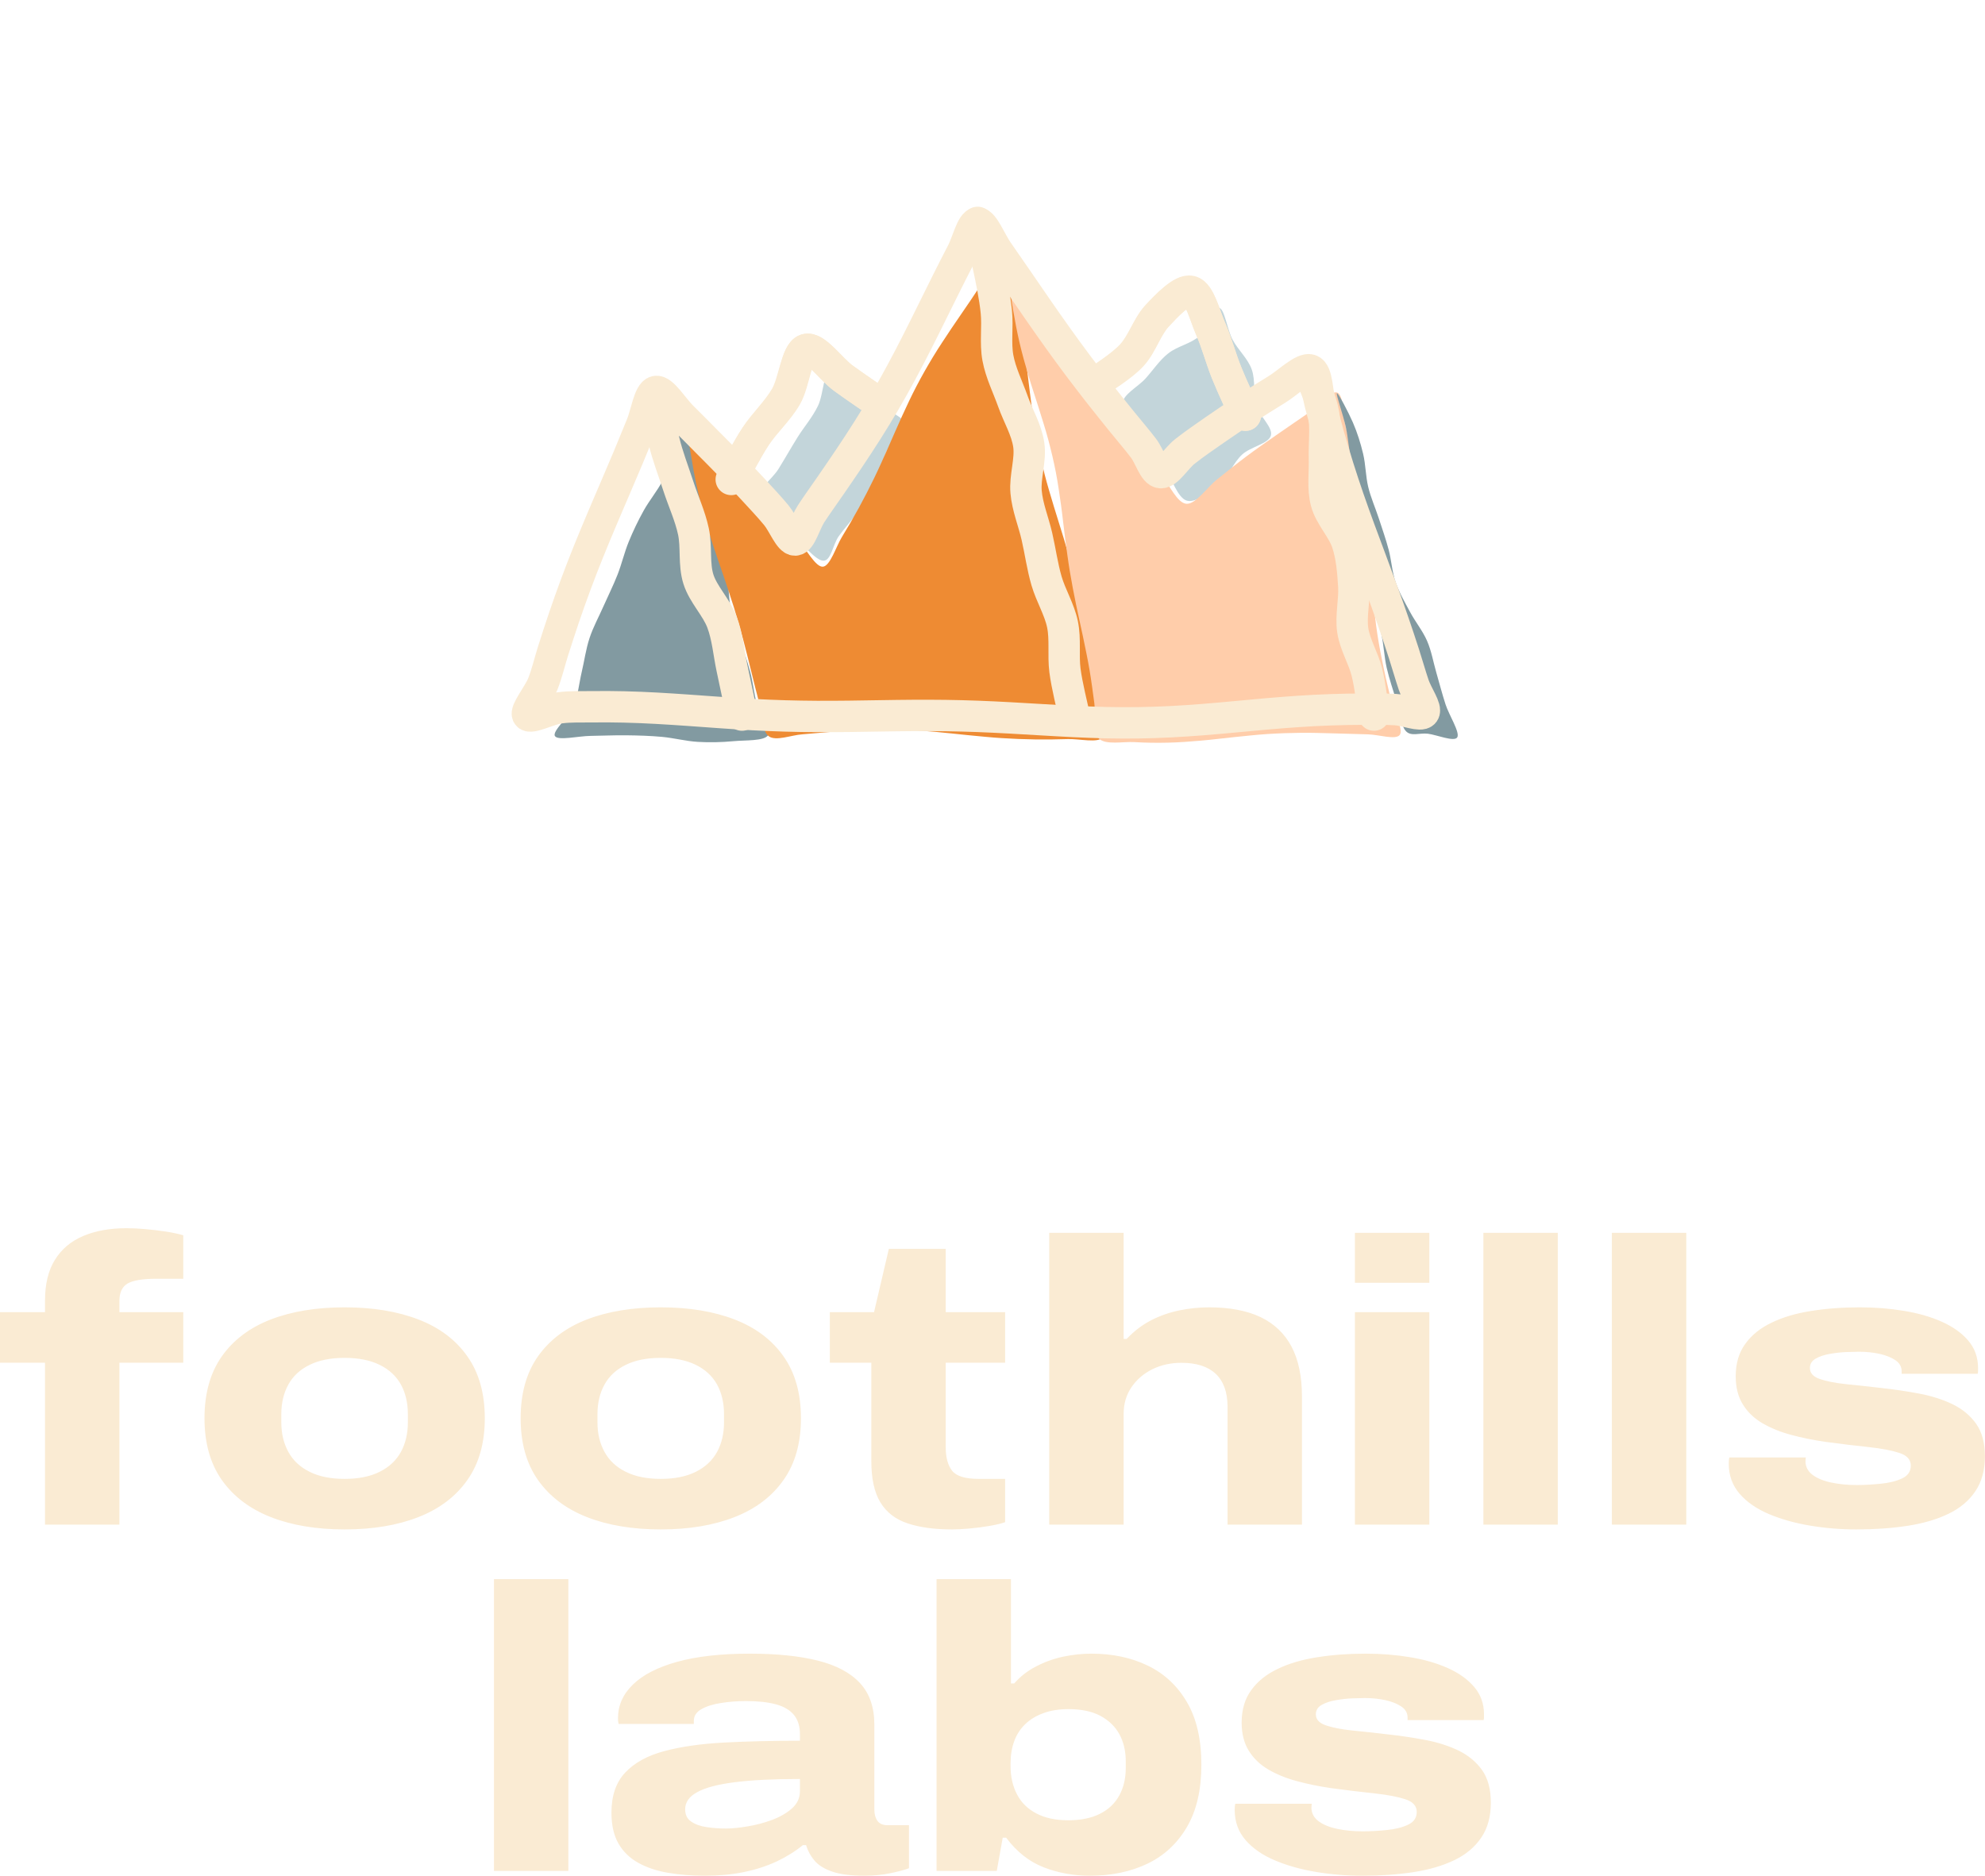
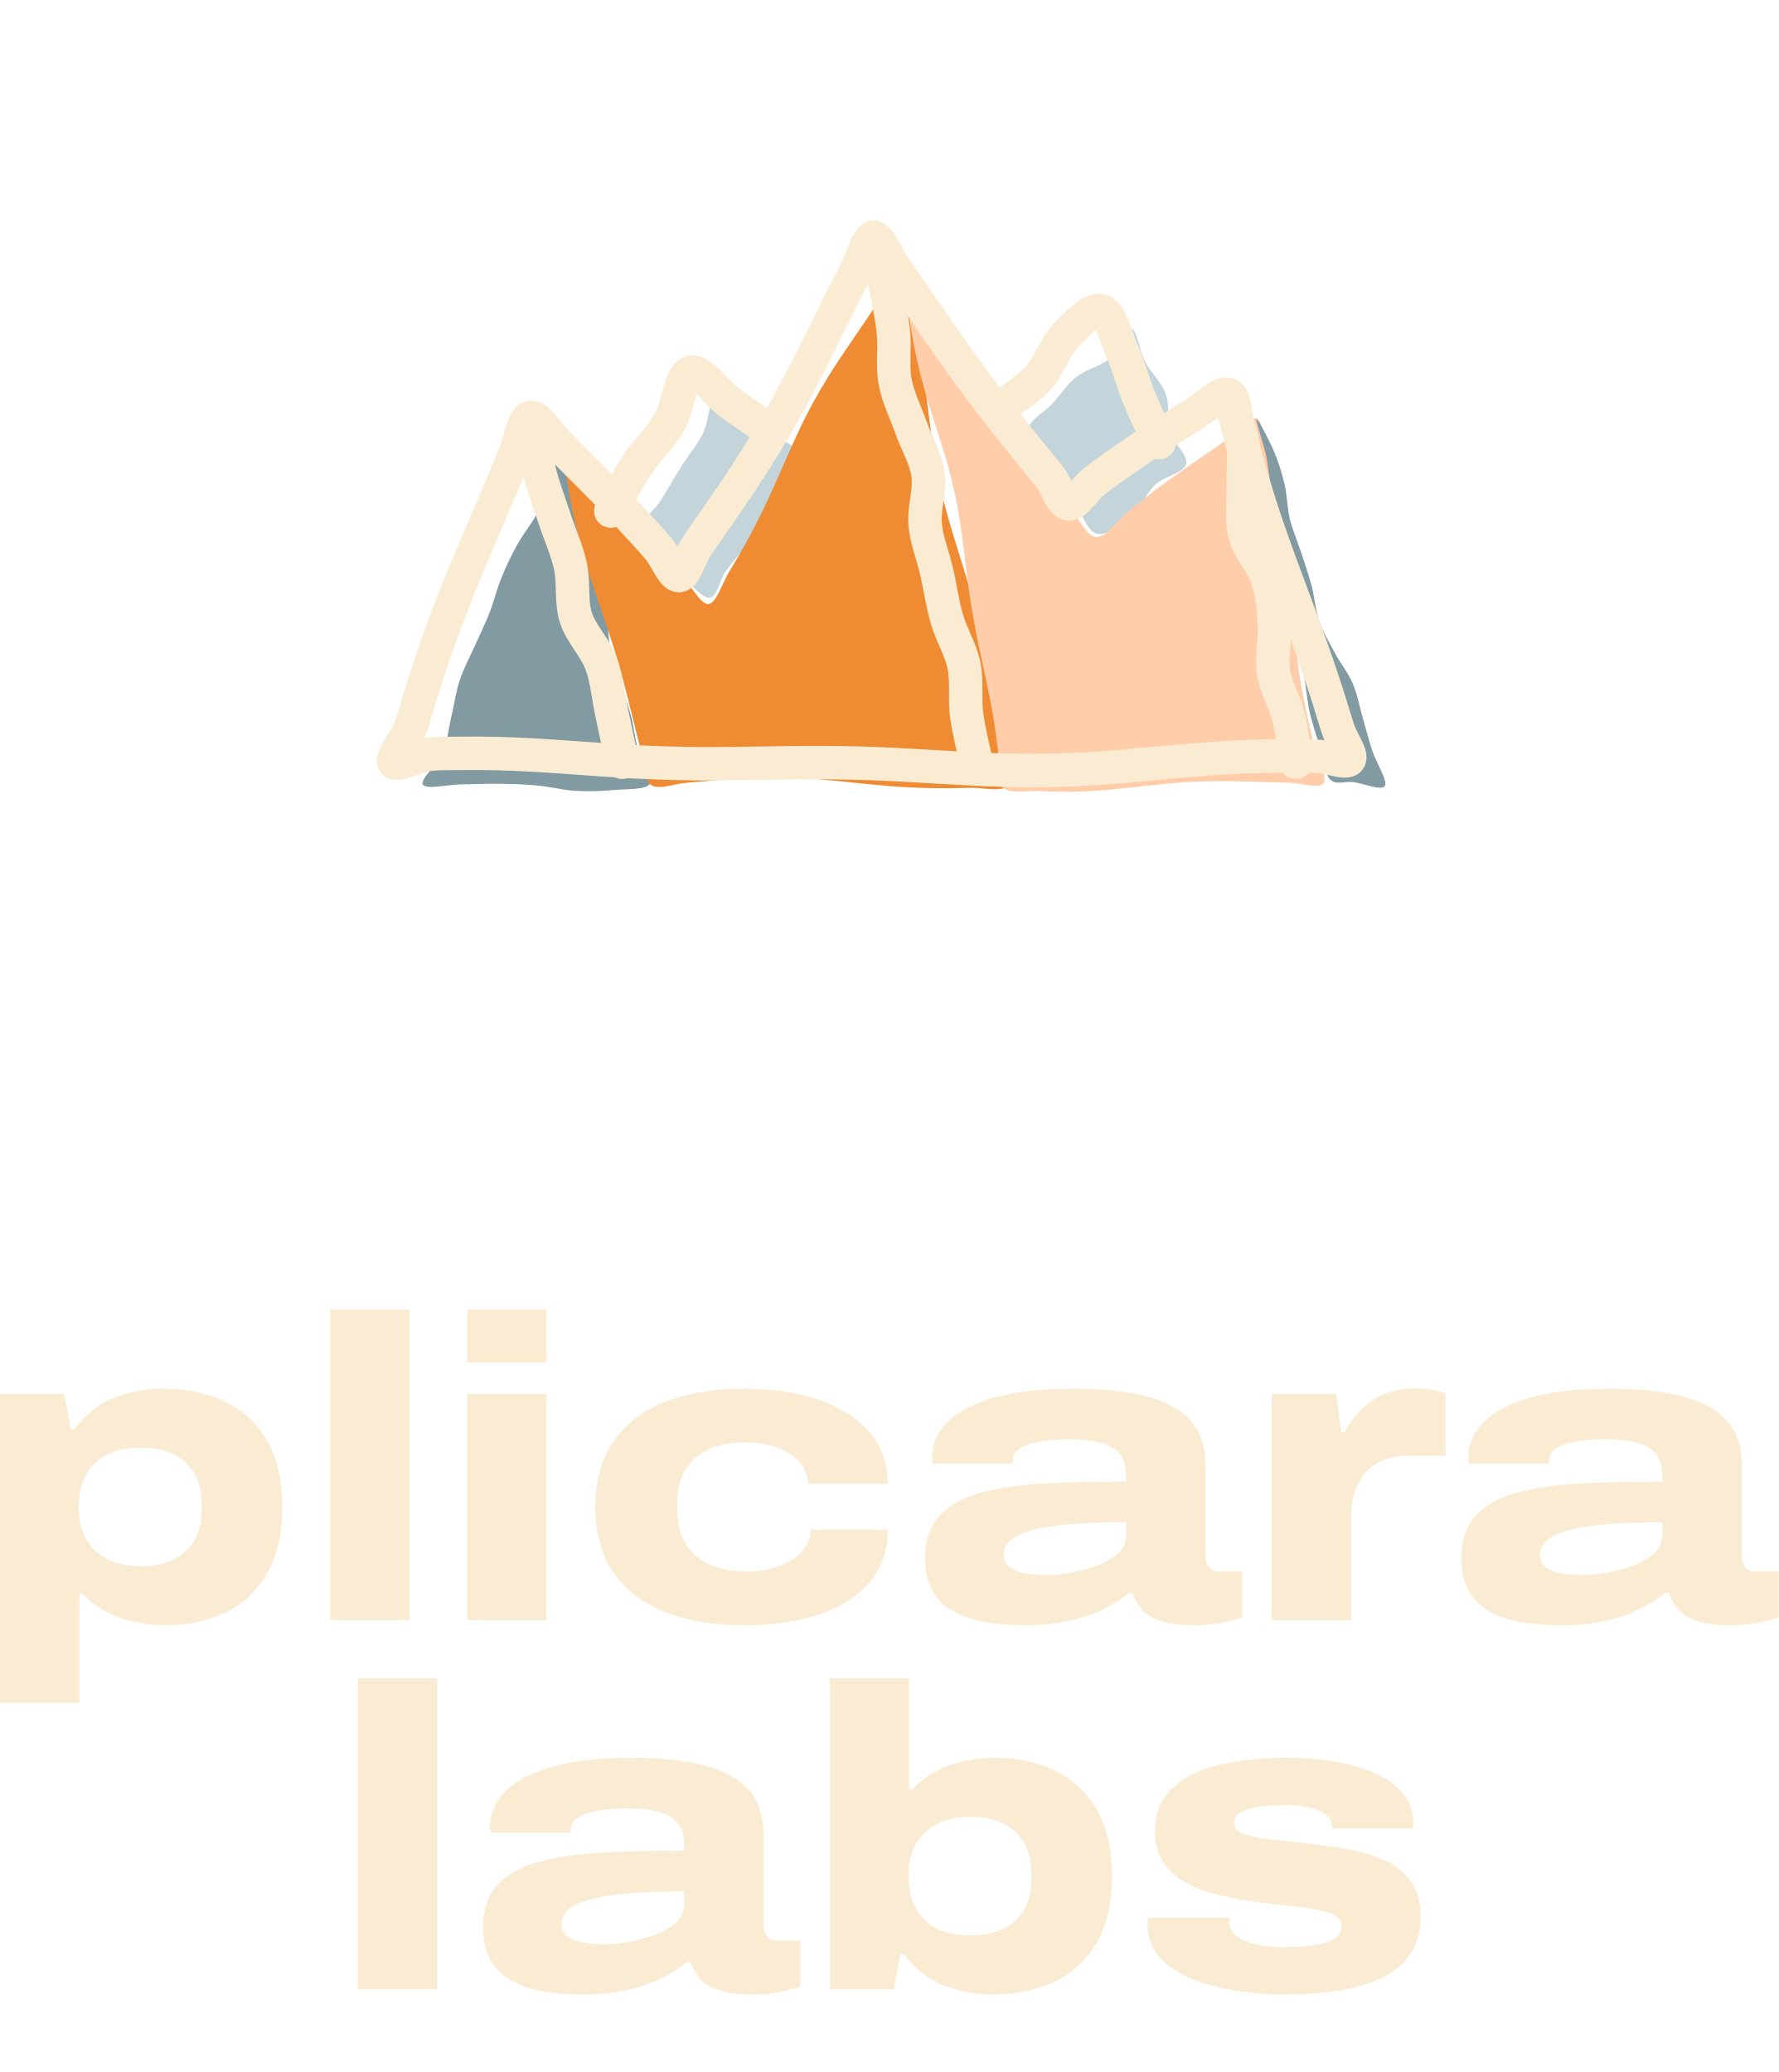
- <svg xmlns="http://www.w3.org/2000/svg" viewBox="0 0 197.15 186.32" width="197.15" height="186.32" role="img" aria-label="Foothills Labs">
-   <g transform="translate(50.57 0)">
+ <svg xmlns="http://www.w3.org/2000/svg" viewBox="0 0 165.7 193.08" width="165.7" height="193.08" role="img" aria-label="Plicara Labs">
+   <g transform="translate(34.85 0)">
    <g transform="translate(-6.67 -7.70) scale(0.2078)">
      <path d="M 138.24 266.24 C 137.27 261.18 144.69 256.28 147.81 251.24 C 150.94 246.20 153.84 241.03 156.99 236.00 C 160.13 230.97 163.89 226.79 166.69 221.08 C 169.49 215.36 169.58 202.30 173.79 201.73 C 178.00 201.17 185.98 212.89 191.93 217.70 C 197.88 222.50 208.19 226.44 209.48 230.56 C 210.77 234.69 202.03 237.85 199.65 242.43 C 197.28 247.02 197.44 253.31 195.23 258.07 C 193.03 262.83 189.52 266.79 186.42 271.00 C 183.33 275.21 179.53 279.33 176.65 283.34 C 173.77 287.35 172.96 295.37 169.12 295.08 C 165.29 294.78 158.77 286.38 153.62 281.58 C 148.48 276.77 139.21 271.30 138.24 266.24 Z" fill="#C3D5DA" stroke="none" transform="translate(13 10)" />
      <path d="M 312.32 220.16 C 312.01 215.86 319.58 212.06 323.22 208.02 C 326.87 203.99 329.87 199.31 334.17 195.93 C 338.46 192.54 344.97 191.34 349.00 187.72 C 353.03 184.10 355.73 173.94 358.37 174.22 C 361.01 174.50 362.25 184.52 364.85 189.42 C 367.46 194.32 372.13 198.40 374.01 203.63 C 375.89 208.85 374.62 215.49 376.14 220.77 C 377.67 226.04 384.30 231.34 383.16 235.28 C 382.03 239.22 373.45 240.56 369.34 244.41 C 365.22 248.26 362.88 254.74 358.49 258.40 C 354.10 262.06 347.28 267.64 343.01 266.38 C 338.74 265.12 335.83 256.27 332.85 250.85 C 329.86 245.42 328.51 238.95 325.09 233.83 C 321.67 228.72 312.63 224.46 312.32 220.16 Z" fill="#C3D5DA" stroke="none" transform="translate(13 10)" />
      <g fill="none" stroke="#FAEBD3" stroke-width="15.0" stroke-linecap="round" stroke-linejoin="round">
        <path d="M 138.24 266.24 C 140.19 262.80 145.60 252.23 149.94 245.62 C 154.29 239.00 160.30 233.45 164.30 226.54 C 168.29 219.64 169.33 205.64 173.92 204.19 C 178.51 202.74 185.84 213.46 191.84 217.83 C 197.84 222.20 206.91 228.30 209.92 230.40" />
        <path d="M 312.32 220.16 C 315.20 217.92 324.70 212.06 329.61 206.73 C 334.52 201.40 337.07 193.26 341.79 188.19 C 346.51 183.12 353.65 175.28 357.92 176.31 C 362.19 177.34 364.56 187.88 367.41 194.36 C 370.26 200.85 372.26 208.36 375.02 215.22 C 377.79 222.08 382.50 232.14 384.00 235.52" />
      </g>
      <path d="M 40.96 378.88 C 39.60 376.52 47.75 369.72 49.88 364.63 C 52.02 359.55 52.49 353.80 53.76 348.37 C 55.04 342.94 55.78 337.30 57.52 332.05 C 59.25 326.80 61.93 321.94 64.16 316.89 C 66.39 311.84 68.88 306.90 70.89 301.77 C 72.90 296.63 74.14 291.19 76.22 286.08 C 78.30 280.97 80.69 275.99 83.39 271.13 C 86.09 266.27 89.83 261.82 92.40 256.92 C 94.98 252.01 97.19 246.88 98.85 241.68 C 100.52 236.48 101.07 225.88 102.40 225.69 C 103.73 225.51 105.45 235.50 106.83 240.55 C 108.20 245.60 109.06 250.93 110.65 255.98 C 112.25 261.04 114.58 265.90 116.42 270.90 C 118.26 275.89 120.51 280.78 121.68 285.95 C 122.84 291.12 122.86 296.60 123.42 301.94 C 123.97 307.27 123.99 312.75 125.02 317.96 C 126.06 323.17 128.08 328.11 129.64 333.18 C 131.19 338.25 133.02 343.25 134.35 348.38 C 135.68 353.51 136.17 358.95 137.60 363.96 C 139.02 368.98 144.77 375.58 142.88 378.48 C 141.00 381.38 131.90 380.81 126.29 381.35 C 120.68 381.88 114.92 382.02 109.23 381.68 C 103.54 381.34 97.85 379.82 92.16 379.29 C 86.47 378.77 80.78 378.61 75.09 378.54 C 69.40 378.46 63.72 378.76 58.03 378.82 C 52.34 378.87 42.32 381.24 40.96 378.88 Z" fill="#829AA1" stroke="none" transform="translate(13 10)" />
      <path d="M 102.40 225.28 C 103.52 224.87 108.71 234.25 112.13 238.49 C 115.55 242.73 119.24 246.73 122.94 250.70 C 126.64 254.68 130.51 258.51 134.34 262.36 C 138.17 266.22 142.11 269.98 145.94 273.84 C 149.76 277.71 153.44 281.53 157.29 285.55 C 161.15 289.56 165.59 298.25 169.06 297.94 C 172.54 297.64 175.30 288.41 178.15 283.72 C 181.01 279.04 183.64 274.53 186.21 269.84 C 188.78 265.14 191.23 260.38 193.57 255.56 C 195.92 250.74 198.07 245.81 200.27 240.91 C 202.47 236.01 204.54 231.03 206.79 226.16 C 209.04 221.28 211.29 216.41 213.77 211.67 C 216.25 206.92 218.89 202.27 221.66 197.69 C 224.43 193.11 227.43 188.66 230.39 184.19 C 233.36 179.73 236.49 175.35 239.47 170.89 C 242.44 166.42 245.52 161.92 248.26 157.42 C 251.01 152.92 254.17 143.60 255.92 143.88 C 257.67 144.16 257.74 153.97 258.76 159.12 C 259.78 164.27 261.03 169.55 262.03 174.78 C 263.04 180.02 263.97 185.27 264.79 190.55 C 265.61 195.82 266.27 201.13 266.97 206.42 C 267.66 211.72 268.22 217.05 268.98 222.33 C 269.74 227.62 270.50 232.90 271.51 238.14 C 272.52 243.38 273.70 248.58 275.02 253.76 C 276.34 258.93 277.92 264.06 279.45 269.19 C 280.98 274.33 282.69 279.43 284.21 284.56 C 285.72 289.70 287.25 294.84 288.54 300.02 C 289.84 305.20 290.98 310.41 292.00 315.64 C 293.02 320.88 293.82 326.16 294.66 331.42 C 295.50 336.69 296.20 341.99 297.05 347.26 C 297.91 352.53 298.81 357.65 299.77 363.03 C 300.74 368.40 305.11 376.62 302.85 379.50 C 300.59 382.39 291.63 380.18 286.21 380.35 C 280.79 380.52 275.63 380.59 270.34 380.51 C 265.05 380.43 259.75 380.22 254.46 379.88 C 249.17 379.55 243.88 378.99 238.59 378.49 C 233.30 377.99 228.01 377.33 222.72 376.88 C 217.43 376.44 212.14 376.00 206.85 375.82 C 201.56 375.64 196.27 375.64 190.98 375.79 C 185.69 375.94 180.39 376.36 175.10 376.73 C 169.81 377.11 164.54 377.68 159.23 378.07 C 153.92 378.45 146.65 381.44 143.24 379.04 C 139.82 376.64 140.15 368.79 138.76 363.66 C 137.36 358.52 136.16 353.38 134.86 348.24 C 133.56 343.10 132.34 337.94 130.96 332.83 C 129.58 327.71 128.12 322.62 126.56 317.55 C 125.00 312.48 123.26 307.46 121.58 302.43 C 119.89 297.39 118.07 292.39 116.44 287.34 C 114.81 282.29 113.19 277.24 111.81 272.13 C 110.43 267.01 109.22 261.85 108.15 256.65 C 107.07 251.45 106.34 246.17 105.38 240.94 C 104.43 235.71 101.28 225.69 102.40 225.28 Z" fill="#EE8B33" stroke="none" transform="translate(13 10)" />
      <path d="M 256.00 143.36 C 257.46 142.89 262.93 152.12 266.33 156.55 C 269.72 160.98 273.04 165.46 276.37 169.94 C 279.69 174.42 283.08 178.86 286.26 183.44 C 289.44 188.02 292.52 192.67 295.47 197.42 C 298.41 202.17 301.15 207.06 303.94 211.92 C 306.74 216.77 309.37 221.74 312.23 226.55 C 315.09 231.36 317.97 236.15 321.10 240.77 C 324.23 245.39 327.37 249.76 330.99 254.27 C 334.61 258.79 338.39 267.55 342.81 267.87 C 347.23 268.19 352.74 259.94 357.50 256.18 C 362.26 252.41 366.67 248.81 371.38 245.29 C 376.08 241.77 380.91 238.43 385.72 235.06 C 390.53 231.69 395.38 228.46 400.23 225.07 C 405.09 221.67 411.72 213.66 414.84 214.69 C 417.97 215.71 417.59 225.75 418.98 231.20 C 420.36 236.65 421.85 241.97 423.16 247.38 C 424.46 252.79 425.78 258.19 426.80 263.65 C 427.83 269.12 428.65 274.62 429.32 280.14 C 429.98 285.67 430.35 291.26 430.81 296.82 C 431.27 302.39 431.54 307.99 432.08 313.54 C 432.62 319.10 433.21 324.64 434.05 330.14 C 434.88 335.63 435.96 341.08 437.10 346.52 C 438.24 351.96 439.60 357.47 440.88 362.78 C 442.16 368.08 446.66 375.80 444.77 378.35 C 442.87 380.90 434.71 378.20 429.51 378.08 C 424.31 377.95 418.89 377.75 413.58 377.63 C 408.27 377.50 402.96 377.30 397.65 377.35 C 392.34 377.40 387.03 377.58 381.72 377.92 C 376.41 378.26 371.11 378.86 365.80 379.39 C 360.49 379.91 355.18 380.64 349.87 381.08 C 344.56 381.53 339.25 381.95 333.94 382.06 C 328.63 382.18 323.49 382.12 318.01 381.80 C 312.52 381.48 304.23 383.25 301.03 380.15 C 297.83 377.06 299.55 368.68 298.79 363.22 C 298.04 357.76 297.40 352.63 296.50 347.37 C 295.61 342.11 294.50 336.89 293.42 331.67 C 292.35 326.44 291.10 321.25 290.05 316.02 C 288.99 310.80 287.96 305.57 287.09 300.30 C 286.22 295.04 285.54 289.74 284.83 284.44 C 284.13 279.14 283.61 273.81 282.87 268.52 C 282.12 263.23 281.39 257.94 280.37 252.71 C 279.35 247.47 278.12 242.28 276.74 237.12 C 275.36 231.95 273.67 226.85 272.09 221.72 C 270.50 216.60 268.73 211.51 267.22 206.37 C 265.71 201.24 264.25 196.09 263.04 190.89 C 261.83 185.69 260.86 180.45 259.95 175.19 C 259.04 169.94 258.24 164.66 257.58 159.35 C 256.93 154.05 254.54 143.83 256.00 143.36 Z" fill="#FFCDAA" stroke="none" transform="translate(13 10)" />
      <path d="M 414.72 215.04 C 415.29 214.68 420.30 224.23 422.39 229.06 C 424.48 233.89 426.05 238.90 427.27 244.03 C 428.49 249.17 428.46 254.73 429.70 259.85 C 430.94 264.98 433.10 269.79 434.73 274.78 C 436.35 279.77 438.12 284.72 439.46 289.81 C 440.80 294.90 441.08 300.36 442.78 305.32 C 444.49 310.29 447.18 314.91 449.69 319.60 C 452.20 324.29 455.75 328.62 457.84 333.45 C 459.93 338.29 460.79 343.54 462.25 348.59 C 463.72 353.64 464.97 358.58 466.64 363.74 C 468.31 368.89 473.65 377.16 472.25 379.51 C 470.85 381.85 462.32 378.27 458.24 377.79 C 454.16 377.31 450.27 379.19 447.77 376.62 C 445.27 374.04 444.78 367.39 443.24 362.33 C 441.70 357.27 439.75 351.68 438.52 346.26 C 437.30 340.83 437.11 335.21 435.89 329.79 C 434.66 324.37 432.54 319.11 431.17 313.72 C 429.80 308.32 428.18 302.97 427.66 297.41 C 427.13 291.86 428.26 286.00 428.02 280.39 C 427.78 274.78 427.28 269.22 426.22 263.76 C 425.16 258.31 422.87 253.09 421.66 247.66 C 420.45 242.23 420.14 236.64 418.98 231.20 C 417.83 225.76 414.15 215.40 414.72 215.04 Z" fill="#829AA1" stroke="none" transform="translate(13 10)" />
      <g fill="none" stroke="#FAEBD3" stroke-width="15.0" stroke-linecap="round" stroke-linejoin="round">
        <path d="M 40.96 378.88 C 39.61 376.97 46.17 369.08 48.20 363.96 C 50.22 358.83 51.44 353.38 53.12 348.11 C 54.80 342.84 56.49 337.58 58.27 332.35 C 60.05 327.13 61.89 321.92 63.81 316.75 C 65.72 311.58 67.72 306.44 69.77 301.32 C 71.82 296.20 73.95 291.11 76.09 286.03 C 78.22 280.94 80.43 275.88 82.59 270.81 C 84.75 265.73 86.94 260.67 89.07 255.58 C 91.20 250.50 93.17 245.51 95.36 240.28 C 97.54 235.05 98.97 224.86 102.18 224.18 C 105.40 223.49 110.64 232.24 114.64 236.16 C 118.63 240.09 122.32 243.86 126.15 247.72 C 129.98 251.58 133.83 255.42 137.61 259.33 C 141.39 263.23 145.16 267.15 148.84 271.14 C 152.53 275.14 156.42 279.27 159.74 283.28 C 163.06 287.28 166.00 295.29 168.77 295.20 C 171.55 295.10 173.58 287.00 176.37 282.71 C 179.16 278.42 182.47 273.87 185.51 269.44 C 188.54 265.01 191.61 260.60 194.59 256.14 C 197.56 251.68 200.52 247.20 203.38 242.67 C 206.24 238.14 209.03 233.58 211.73 228.96 C 214.43 224.34 217.04 219.67 219.58 214.96 C 222.13 210.26 224.58 205.49 227.01 200.72 C 229.45 195.96 231.81 191.14 234.19 186.34 C 236.58 181.55 238.92 176.73 241.33 171.94 C 243.73 167.15 246.17 162.35 248.62 157.63 C 251.07 152.90 253.19 143.67 256.00 143.58 C 258.82 143.50 262.36 152.56 265.53 157.11 C 268.71 161.66 271.89 166.28 275.05 170.87 C 278.22 175.46 281.35 180.08 284.53 184.66 C 287.71 189.24 290.90 193.82 294.15 198.35 C 297.39 202.89 300.68 207.40 304.03 211.86 C 307.37 216.32 310.78 220.74 314.22 225.14 C 317.67 229.54 321.18 233.88 324.68 238.24 C 328.19 242.59 332.11 247.13 335.25 251.25 C 338.39 255.38 340.19 262.72 343.50 262.99 C 346.81 263.25 350.79 256.23 355.11 252.82 C 359.42 249.41 364.58 245.87 369.40 242.52 C 374.22 239.17 379.10 235.90 384.03 232.69 C 388.96 229.49 393.79 226.41 398.95 223.27 C 404.11 220.14 411.53 212.78 414.99 213.90 C 418.45 215.01 418.24 224.76 419.71 229.98 C 421.18 235.20 422.39 240.16 423.82 245.22 C 425.26 250.28 426.75 255.32 428.32 260.33 C 429.89 265.34 431.55 270.32 433.25 275.29 C 434.96 280.25 436.75 285.19 438.55 290.12 C 440.35 295.05 442.21 299.97 444.04 304.89 C 445.86 309.81 447.71 314.73 449.50 319.67 C 451.29 324.60 453.06 329.55 454.76 334.51 C 456.47 339.48 458.12 344.46 459.74 349.46 C 461.35 354.45 462.85 359.79 464.44 364.49 C 466.03 369.20 470.74 375.71 469.28 377.67 C 467.82 379.63 460.51 376.52 455.68 376.25 C 450.85 375.98 445.44 376.04 440.32 376.05 C 435.20 376.07 430.08 376.15 424.96 376.33 C 419.84 376.50 414.72 376.78 409.60 377.11 C 404.48 377.44 399.36 377.87 394.24 378.30 C 389.12 378.74 384.00 379.25 378.88 379.71 C 373.76 380.17 368.64 380.66 363.52 381.05 C 358.40 381.44 353.28 381.81 348.16 382.06 C 343.04 382.31 337.92 382.49 332.80 382.56 C 327.68 382.64 322.56 382.60 317.44 382.50 C 312.32 382.39 307.20 382.18 302.08 381.94 C 296.96 381.71 291.84 381.39 286.72 381.10 C 281.60 380.81 276.48 380.47 271.36 380.21 C 266.24 379.94 261.12 379.68 256.00 379.49 C 250.88 379.31 245.76 379.17 240.64 379.10 C 235.52 379.03 230.40 379.03 225.28 379.05 C 220.16 379.07 215.04 379.17 209.92 379.24 C 204.80 379.31 199.68 379.42 194.56 379.47 C 189.44 379.52 184.32 379.57 179.20 379.54 C 174.08 379.51 168.96 379.43 163.84 379.28 C 158.72 379.13 153.60 378.91 148.48 378.64 C 143.36 378.37 138.24 378.02 133.12 377.67 C 128.00 377.33 122.88 376.92 117.76 376.57 C 112.64 376.23 107.52 375.86 102.40 375.59 C 97.28 375.33 92.16 375.09 87.04 374.98 C 81.92 374.86 76.80 374.83 71.68 374.90 C 66.56 374.97 61.44 374.74 56.32 375.41 C 51.20 376.07 42.31 380.79 40.96 378.88 Z" />
        <path d="M 102.40 225.28 C 103.01 229.03 104.32 240.44 106.08 247.80 C 107.84 255.17 110.63 262.26 112.97 269.47 C 115.32 276.68 118.57 283.64 120.16 291.05 C 121.76 298.46 120.27 306.69 122.55 313.92 C 124.82 321.15 131.15 327.30 133.83 334.42 C 136.51 341.54 137.05 349.23 138.64 356.64 C 140.23 364.05 142.57 375.17 143.36 378.88" />
        <path d="M 256.00 143.36 C 256.86 146.90 259.70 157.46 261.19 164.58 C 262.68 171.69 264.19 178.81 264.94 186.07 C 265.69 193.33 264.37 201.00 265.70 208.15 C 267.02 215.30 270.44 222.05 272.90 228.97 C 275.36 235.90 279.41 242.52 280.45 249.73 C 281.50 256.93 278.52 264.93 279.17 272.21 C 279.81 279.49 282.70 286.34 284.33 293.43 C 285.96 300.52 286.91 307.75 288.95 314.76 C 290.99 321.77 295.11 328.37 296.57 335.50 C 298.04 342.62 296.83 350.27 297.74 357.50 C 298.66 364.73 301.36 375.32 302.08 378.88" />
        <path d="M 414.72 215.04 C 415.83 218.36 420.23 228.14 421.40 234.99 C 422.57 241.83 421.56 249.09 421.76 256.12 C 421.97 263.15 420.82 270.43 422.63 277.16 C 424.44 283.88 430.44 289.83 432.64 296.48 C 434.83 303.14 435.35 310.11 435.79 317.09 C 436.24 324.07 434.27 331.51 435.31 338.38 C 436.35 345.25 440.36 351.57 442.05 358.32 C 443.74 365.07 444.87 375.45 445.44 378.88" />
        <path d="M 138.24 266.24 C 140.19 262.80 145.53 252.20 149.92 245.60 C 154.30 239.01 160.54 233.60 164.54 226.68 C 168.54 219.77 169.36 205.60 173.91 204.12 C 178.45 202.65 185.82 213.47 191.82 217.85 C 197.82 222.23 206.90 228.31 209.92 230.40" />
        <path d="M 312.32 220.16 C 315.24 217.96 324.94 212.30 329.82 206.94 C 334.71 201.59 336.98 193.12 341.65 188.05 C 346.33 182.99 353.57 175.51 357.87 176.56 C 362.17 177.61 364.61 187.89 367.46 194.34 C 370.31 200.79 372.22 208.38 374.98 215.24 C 377.73 222.11 382.50 232.14 384.00 235.52" />
      </g>
    </g>
  </g>
-   <g fill="#FAEBD3" transform="translate(-0.43 151.44)">
-     <path d="M4.9 0V-16.08H0.43V-21.1H4.9V-22.25Q4.9 -24.72 5.89 -26.31Q6.88 -27.9 8.7 -28.67Q10.53 -29.44 12.98 -29.44Q13.85 -29.44 14.87 -29.35Q15.89 -29.26 16.88 -29.11Q17.86 -28.96 18.63 -28.74V-24.42H16Q13.9 -24.42 13.09 -23.94Q12.29 -23.45 12.29 -22.23V-21.1H18.63V-16.08H12.29V0Z M34.66 0.48Q30.44 0.48 27.31 -0.75Q24.19 -1.98 22.46 -4.43Q20.74 -6.88 20.74 -10.56Q20.74 -14.26 22.46 -16.71Q24.19 -19.16 27.31 -20.37Q30.44 -21.58 34.66 -21.58Q38.87 -21.58 42 -20.37Q45.13 -19.16 46.85 -16.71Q48.58 -14.26 48.58 -10.56Q48.58 -6.88 46.85 -4.43Q45.13 -1.98 42 -0.75Q38.87 0.48 34.66 0.48ZM34.66 -4.54Q36.74 -4.54 38.15 -5.25Q39.55 -5.95 40.25 -7.22Q40.94 -8.49 40.94 -10.16V-10.96Q40.94 -12.65 40.25 -13.91Q39.55 -15.17 38.15 -15.86Q36.74 -16.56 34.66 -16.56Q32.57 -16.56 31.17 -15.86Q29.76 -15.17 29.07 -13.91Q28.37 -12.65 28.37 -10.96V-10.16Q28.37 -8.49 29.07 -7.22Q29.76 -5.95 31.17 -5.25Q32.57 -4.54 34.66 -4.54Z M66.06 0.48Q61.84 0.48 58.71 -0.75Q55.59 -1.98 53.86 -4.43Q52.14 -6.88 52.14 -10.56Q52.14 -14.26 53.86 -16.71Q55.59 -19.16 58.71 -20.37Q61.84 -21.58 66.06 -21.58Q70.27 -21.58 73.4 -20.37Q76.53 -19.16 78.25 -16.71Q79.98 -14.26 79.98 -10.56Q79.98 -6.88 78.25 -4.43Q76.53 -1.98 73.4 -0.75Q70.27 0.48 66.06 0.48ZM66.06 -4.54Q68.14 -4.54 69.55 -5.25Q70.95 -5.95 71.65 -7.22Q72.34 -8.49 72.34 -10.16V-10.96Q72.34 -12.65 71.65 -13.91Q70.95 -15.17 69.55 -15.86Q68.14 -16.56 66.06 -16.56Q63.97 -16.56 62.57 -15.86Q61.16 -15.17 60.47 -13.91Q59.77 -12.65 59.77 -10.96V-10.16Q59.77 -8.49 60.47 -7.22Q61.16 -5.95 62.57 -5.25Q63.97 -4.54 66.06 -4.54Z M94.99 0.48Q92.37 0.48 90.58 -0.12Q88.79 -0.71 87.88 -2.19Q86.97 -3.67 86.97 -6.31V-16.08H82.85V-21.1H87.24L88.71 -27.39H94.36V-21.1H100.26V-16.08H94.36V-7.67Q94.36 -6.15 95 -5.34Q95.64 -4.54 97.63 -4.54H100.26V-0.24Q99.7 -0.04 98.72 0.13Q97.74 0.3 96.73 0.39Q95.72 0.48 94.99 0.48Z M104.64 0V-28.98H112.03V-18.44H112.33Q113.43 -19.61 114.77 -20.3Q116.1 -20.98 117.58 -21.28Q119.05 -21.58 120.51 -21.58Q123.58 -21.58 125.63 -20.61Q127.67 -19.63 128.71 -17.67Q129.74 -15.7 129.74 -12.74V0H122.35V-11.71Q122.35 -12.79 122.05 -13.62Q121.74 -14.45 121.16 -14.99Q120.58 -15.53 119.73 -15.8Q118.88 -16.07 117.77 -16.07Q116.18 -16.07 114.88 -15.43Q113.58 -14.78 112.81 -13.65Q112.03 -12.51 112.03 -11V0Z M135 -24.02V-28.98H142.39V-24.02ZM135 0V-21.1H142.39V0Z M147.76 0V-28.98H155.15V0Z M160.52 0V-28.98H167.91V0Z M184.81 0.48Q182.45 0.48 180.19 0.1Q177.93 -0.28 176.11 -1.05Q174.29 -1.82 173.21 -3.06Q172.13 -4.31 172.13 -6.05Q172.13 -6.21 172.14 -6.36Q172.15 -6.51 172.19 -6.67H179.79Q179.76 -6.56 179.76 -6.45Q179.75 -6.34 179.75 -6.26Q179.77 -5.44 180.48 -4.92Q181.18 -4.41 182.34 -4.17Q183.49 -3.93 184.83 -3.93Q185.98 -3.93 187.23 -4.06Q188.49 -4.18 189.35 -4.59Q190.21 -4.99 190.21 -5.86Q190.21 -6.75 189.07 -7.12Q187.94 -7.49 186.02 -7.7Q184.1 -7.9 181.72 -8.22Q179.93 -8.48 178.33 -8.91Q176.73 -9.34 175.49 -10.06Q174.25 -10.78 173.54 -11.92Q172.82 -13.07 172.82 -14.73Q172.82 -16.65 173.77 -17.95Q174.71 -19.26 176.39 -20.06Q178.06 -20.87 180.31 -21.22Q182.55 -21.58 185.15 -21.58Q187.43 -21.58 189.53 -21.23Q191.63 -20.89 193.29 -20.15Q194.95 -19.41 195.92 -18.27Q196.89 -17.13 196.89 -15.56Q196.89 -15.42 196.89 -15.26Q196.89 -15.09 196.85 -14.98H189.3V-15.23Q189.3 -15.91 188.68 -16.33Q188.05 -16.75 187.1 -16.96Q186.14 -17.17 185.07 -17.17Q184.65 -17.17 183.84 -17.14Q183.03 -17.11 182.19 -16.96Q181.35 -16.82 180.77 -16.49Q180.19 -16.16 180.19 -15.55Q180.19 -14.8 181.18 -14.46Q182.17 -14.12 183.78 -13.95Q185.39 -13.79 187.27 -13.57Q189.2 -13.36 191.05 -13.01Q192.9 -12.66 194.37 -11.95Q195.84 -11.23 196.71 -10Q197.57 -8.77 197.57 -6.78Q197.57 -4.71 196.62 -3.31Q195.67 -1.9 193.95 -1.07Q192.23 -0.24 189.9 0.12Q187.57 0.48 184.81 0.48Z" />
+   <g fill="#FAEBD3" transform="translate(-2.6 150.98)">
+     <path d="M2.6 7.7V-21.1H8.58L9.19 -17.8H9.54Q11.1 -19.91 13.25 -20.74Q15.39 -21.58 17.82 -21.58Q21.03 -21.58 23.53 -20.39Q26.02 -19.2 27.46 -16.76Q28.9 -14.32 28.9 -10.56Q28.9 -6.8 27.47 -4.35Q26.04 -1.9 23.58 -0.71Q21.12 0.48 17.98 0.48Q16.61 0.48 15.17 0.17Q13.74 -0.13 12.48 -0.79Q11.22 -1.44 10.31 -2.48H9.99V7.7ZM15.71 -5.03Q17.6 -5.03 18.86 -5.7Q20.11 -6.36 20.75 -7.54Q21.39 -8.71 21.39 -10.22V-10.88Q21.39 -12.43 20.75 -13.61Q20.11 -14.78 18.84 -15.43Q17.57 -16.07 15.68 -16.07Q13.79 -16.07 12.51 -15.4Q11.22 -14.72 10.59 -13.51Q9.95 -12.31 9.95 -10.7V-10.42Q9.95 -9.22 10.31 -8.23Q10.67 -7.23 11.4 -6.53Q12.13 -5.83 13.21 -5.43Q14.28 -5.03 15.71 -5.03Z M33.36 0V-28.98H40.75V0Z M46.12 -24.02V-28.98H53.51V-24.02ZM46.12 0V-21.1H53.51V0Z M71.98 0.48Q67.75 0.48 64.62 -0.74Q61.49 -1.96 59.78 -4.41Q58.06 -6.86 58.06 -10.56Q58.06 -14.26 59.78 -16.71Q61.49 -19.16 64.62 -20.37Q67.75 -21.58 71.98 -21.58Q74.74 -21.58 77.16 -21.03Q79.58 -20.48 81.42 -19.36Q83.27 -18.24 84.29 -16.57Q85.32 -14.91 85.32 -12.71H77.85Q77.85 -13.89 77.07 -14.76Q76.29 -15.63 74.97 -16.1Q73.66 -16.56 71.98 -16.56Q69.89 -16.56 68.49 -15.86Q67.09 -15.17 66.39 -13.91Q65.7 -12.65 65.7 -10.96V-10.16Q65.7 -8.49 66.41 -7.22Q67.13 -5.95 68.59 -5.25Q70.06 -4.54 72.27 -4.54Q73.92 -4.54 75.25 -5.06Q76.58 -5.58 77.36 -6.47Q78.14 -7.36 78.14 -8.44H85.32Q85.32 -6.17 84.29 -4.49Q83.25 -2.8 81.42 -1.7Q79.6 -0.6 77.17 -0.06Q74.74 0.48 71.98 0.48Z M98.08 0.48Q96.11 0.48 94.42 0.19Q92.72 -0.1 91.46 -0.8Q90.19 -1.5 89.49 -2.71Q88.79 -3.92 88.79 -5.79Q88.79 -8.32 90.16 -9.77Q91.53 -11.23 94.04 -11.9Q96.56 -12.57 99.98 -12.75Q103.4 -12.93 107.51 -12.93V-13.57Q107.51 -14.78 106.9 -15.51Q106.3 -16.23 105.11 -16.55Q103.93 -16.87 102.14 -16.87Q100.87 -16.87 99.68 -16.68Q98.49 -16.5 97.73 -16.07Q96.97 -15.64 96.97 -14.9V-14.6H89.5Q89.46 -14.76 89.45 -14.88Q89.44 -15.01 89.44 -15.19Q89.44 -17.07 90.92 -18.51Q92.4 -19.96 95.32 -20.77Q98.24 -21.58 102.54 -21.58Q106.52 -21.58 109.28 -20.89Q112.04 -20.2 113.47 -18.66Q114.9 -17.12 114.9 -14.53V-6.1Q114.9 -5.4 115.21 -4.97Q115.52 -4.54 116.21 -4.54H118.34V-0.27Q117.77 -0.04 116.53 0.22Q115.3 0.48 113.89 0.48Q111.91 0.48 110.72 0.07Q109.54 -0.33 108.95 -1.03Q108.37 -1.72 108.12 -2.56H107.8Q106.66 -1.63 105.18 -0.93Q103.69 -0.24 101.92 0.12Q100.15 0.48 98.08 0.48ZM100.16 -4.21Q101.07 -4.21 102.3 -4.42Q103.53 -4.62 104.73 -5.06Q105.93 -5.51 106.72 -6.21Q107.51 -6.91 107.51 -7.92V-9.13Q103.57 -9.13 101.04 -8.81Q98.52 -8.49 97.32 -7.83Q96.11 -7.18 96.11 -6.12Q96.11 -5.3 96.71 -4.9Q97.3 -4.49 98.23 -4.35Q99.17 -4.21 100.16 -4.21Z M121.08 0V-21.1H127.06L127.57 -17.53H127.91Q128.53 -18.81 129.5 -19.72Q130.47 -20.64 131.72 -21.12Q132.97 -21.6 134.37 -21.6Q135.18 -21.6 135.9 -21.49Q136.62 -21.38 137.27 -21.14V-15.32H133.77Q132.37 -15.32 131.36 -14.87Q130.36 -14.41 129.73 -13.64Q129.09 -12.86 128.78 -11.87Q128.47 -10.87 128.47 -9.76V0Z M148.04 0.48Q146.07 0.48 144.38 0.19Q142.68 -0.1 141.42 -0.8Q140.15 -1.5 139.45 -2.71Q138.75 -3.92 138.75 -5.79Q138.75 -8.32 140.12 -9.77Q141.49 -11.23 144 -11.9Q146.52 -12.57 149.94 -12.75Q153.36 -12.93 157.47 -12.93V-13.57Q157.47 -14.78 156.86 -15.51Q156.26 -16.23 155.07 -16.55Q153.89 -16.87 152.1 -16.87Q150.83 -16.87 149.64 -16.68Q148.45 -16.5 147.69 -16.07Q146.93 -15.64 146.93 -14.9V-14.6H139.46Q139.42 -14.76 139.41 -14.88Q139.4 -15.01 139.4 -15.19Q139.4 -17.07 140.88 -18.51Q142.36 -19.96 145.28 -20.77Q148.2 -21.58 152.5 -21.58Q156.48 -21.58 159.24 -20.89Q162 -20.2 163.43 -18.66Q164.86 -17.12 164.86 -14.53V-6.1Q164.86 -5.4 165.17 -4.97Q165.48 -4.54 166.17 -4.54H168.3V-0.27Q167.73 -0.04 166.49 0.22Q165.26 0.48 163.85 0.48Q161.87 0.48 160.68 0.07Q159.5 -0.33 158.91 -1.03Q158.33 -1.72 158.08 -2.56H157.76Q156.62 -1.63 155.14 -0.93Q153.65 -0.24 151.88 0.12Q150.11 0.48 148.04 0.48ZM150.12 -4.21Q151.03 -4.21 152.26 -4.42Q153.49 -4.62 154.69 -5.06Q155.89 -5.51 156.68 -6.21Q157.47 -6.91 157.47 -7.92V-9.13Q153.53 -9.13 151 -8.81Q148.48 -8.49 147.28 -7.83Q146.07 -7.18 146.07 -6.12Q146.07 -5.3 146.67 -4.9Q147.26 -4.49 148.19 -4.35Q149.13 -4.21 150.12 -4.21Z" />
  </g>
-   <g fill="#FAEBD3" transform="translate(46.46 185.84)">
+   <g fill="#FAEBD3" transform="translate(30.74 185.38)">
    <path d="M2.6 0V-28.98H9.99V0Z M23.56 0.48Q21.59 0.48 19.9 0.19Q18.2 -0.1 16.94 -0.8Q15.67 -1.5 14.97 -2.71Q14.27 -3.92 14.27 -5.79Q14.27 -8.32 15.64 -9.77Q17.01 -11.23 19.52 -11.9Q22.04 -12.57 25.46 -12.75Q28.88 -12.93 32.99 -12.93V-13.57Q32.99 -14.78 32.38 -15.51Q31.78 -16.23 30.59 -16.55Q29.41 -16.87 27.62 -16.87Q26.35 -16.87 25.16 -16.68Q23.97 -16.5 23.21 -16.07Q22.45 -15.64 22.45 -14.9V-14.6H14.98Q14.94 -14.76 14.93 -14.88Q14.92 -15.01 14.92 -15.19Q14.92 -17.07 16.4 -18.51Q17.88 -19.96 20.8 -20.77Q23.72 -21.58 28.02 -21.58Q32 -21.58 34.76 -20.89Q37.52 -20.2 38.95 -18.66Q40.38 -17.12 40.38 -14.53V-6.1Q40.38 -5.4 40.69 -4.97Q41 -4.54 41.69 -4.54H43.82V-0.27Q43.25 -0.04 42.01 0.22Q40.78 0.48 39.37 0.48Q37.39 0.48 36.2 0.07Q35.02 -0.33 34.43 -1.03Q33.85 -1.72 33.6 -2.56H33.28Q32.14 -1.63 30.66 -0.93Q29.17 -0.24 27.4 0.12Q25.63 0.48 23.56 0.48ZM25.64 -4.21Q26.55 -4.21 27.78 -4.42Q29.01 -4.62 30.21 -5.06Q31.41 -5.51 32.2 -6.21Q32.99 -6.91 32.99 -7.92V-9.13Q29.05 -9.13 26.52 -8.81Q24 -8.49 22.8 -7.83Q21.59 -7.18 21.59 -6.12Q21.59 -5.3 22.19 -4.9Q22.78 -4.49 23.71 -4.35Q24.65 -4.21 25.64 -4.21Z M61.78 0.48Q59.35 0.48 57.19 -0.36Q55.04 -1.2 53.47 -3.3H53.13L52.54 0H46.56V-28.98H53.95V-18.62H54.27Q55.18 -19.66 56.44 -20.31Q57.7 -20.97 59.13 -21.28Q60.57 -21.58 61.94 -21.58Q65.08 -21.58 67.54 -20.39Q70 -19.2 71.43 -16.76Q72.86 -14.32 72.86 -10.54Q72.86 -6.8 71.42 -4.35Q69.98 -1.9 67.49 -0.71Q64.99 0.48 61.78 0.48ZM59.64 -5.03Q61.53 -5.03 62.8 -5.68Q64.07 -6.32 64.71 -7.5Q65.35 -8.67 65.35 -10.22V-10.88Q65.35 -12.43 64.71 -13.59Q64.07 -14.74 62.82 -15.41Q61.56 -16.07 59.67 -16.07Q58.24 -16.07 57.17 -15.67Q56.09 -15.28 55.36 -14.57Q54.63 -13.87 54.27 -12.88Q53.91 -11.9 53.91 -10.68V-10.4Q53.91 -8.82 54.55 -7.6Q55.18 -6.38 56.47 -5.71Q57.75 -5.03 59.64 -5.03Z M88.85 0.48Q86.49 0.48 84.23 0.1Q81.97 -0.28 80.15 -1.05Q78.33 -1.82 77.25 -3.06Q76.17 -4.31 76.17 -6.05Q76.17 -6.21 76.18 -6.36Q76.19 -6.51 76.23 -6.67H83.83Q83.8 -6.56 83.8 -6.45Q83.79 -6.34 83.79 -6.26Q83.81 -5.44 84.52 -4.92Q85.22 -4.41 86.38 -4.17Q87.53 -3.93 88.87 -3.93Q90.02 -3.93 91.27 -4.06Q92.53 -4.18 93.39 -4.59Q94.25 -4.99 94.25 -5.86Q94.25 -6.75 93.11 -7.12Q91.98 -7.49 90.06 -7.7Q88.14 -7.9 85.76 -8.22Q83.97 -8.48 82.37 -8.91Q80.77 -9.34 79.53 -10.06Q78.29 -10.78 77.58 -11.92Q76.86 -13.07 76.86 -14.73Q76.86 -16.65 77.81 -17.95Q78.75 -19.26 80.43 -20.06Q82.1 -20.87 84.35 -21.22Q86.59 -21.58 89.19 -21.58Q91.47 -21.58 93.57 -21.23Q95.67 -20.89 97.33 -20.15Q98.99 -19.41 99.96 -18.27Q100.93 -17.13 100.93 -15.56Q100.93 -15.42 100.93 -15.26Q100.93 -15.09 100.89 -14.98H93.34V-15.23Q93.34 -15.91 92.72 -16.33Q92.09 -16.75 91.14 -16.96Q90.18 -17.17 89.11 -17.17Q88.69 -17.17 87.88 -17.14Q87.07 -17.11 86.23 -16.96Q85.39 -16.82 84.81 -16.49Q84.23 -16.16 84.23 -15.55Q84.23 -14.8 85.22 -14.46Q86.21 -14.12 87.82 -13.95Q89.43 -13.79 91.31 -13.57Q93.24 -13.36 95.09 -13.01Q96.94 -12.66 98.41 -11.95Q99.88 -11.23 100.75 -10Q101.61 -8.77 101.61 -6.78Q101.61 -4.71 100.66 -3.31Q99.71 -1.9 97.99 -1.07Q96.27 -0.24 93.94 0.12Q91.61 0.48 88.85 0.48Z" />
  </g>
</svg>
